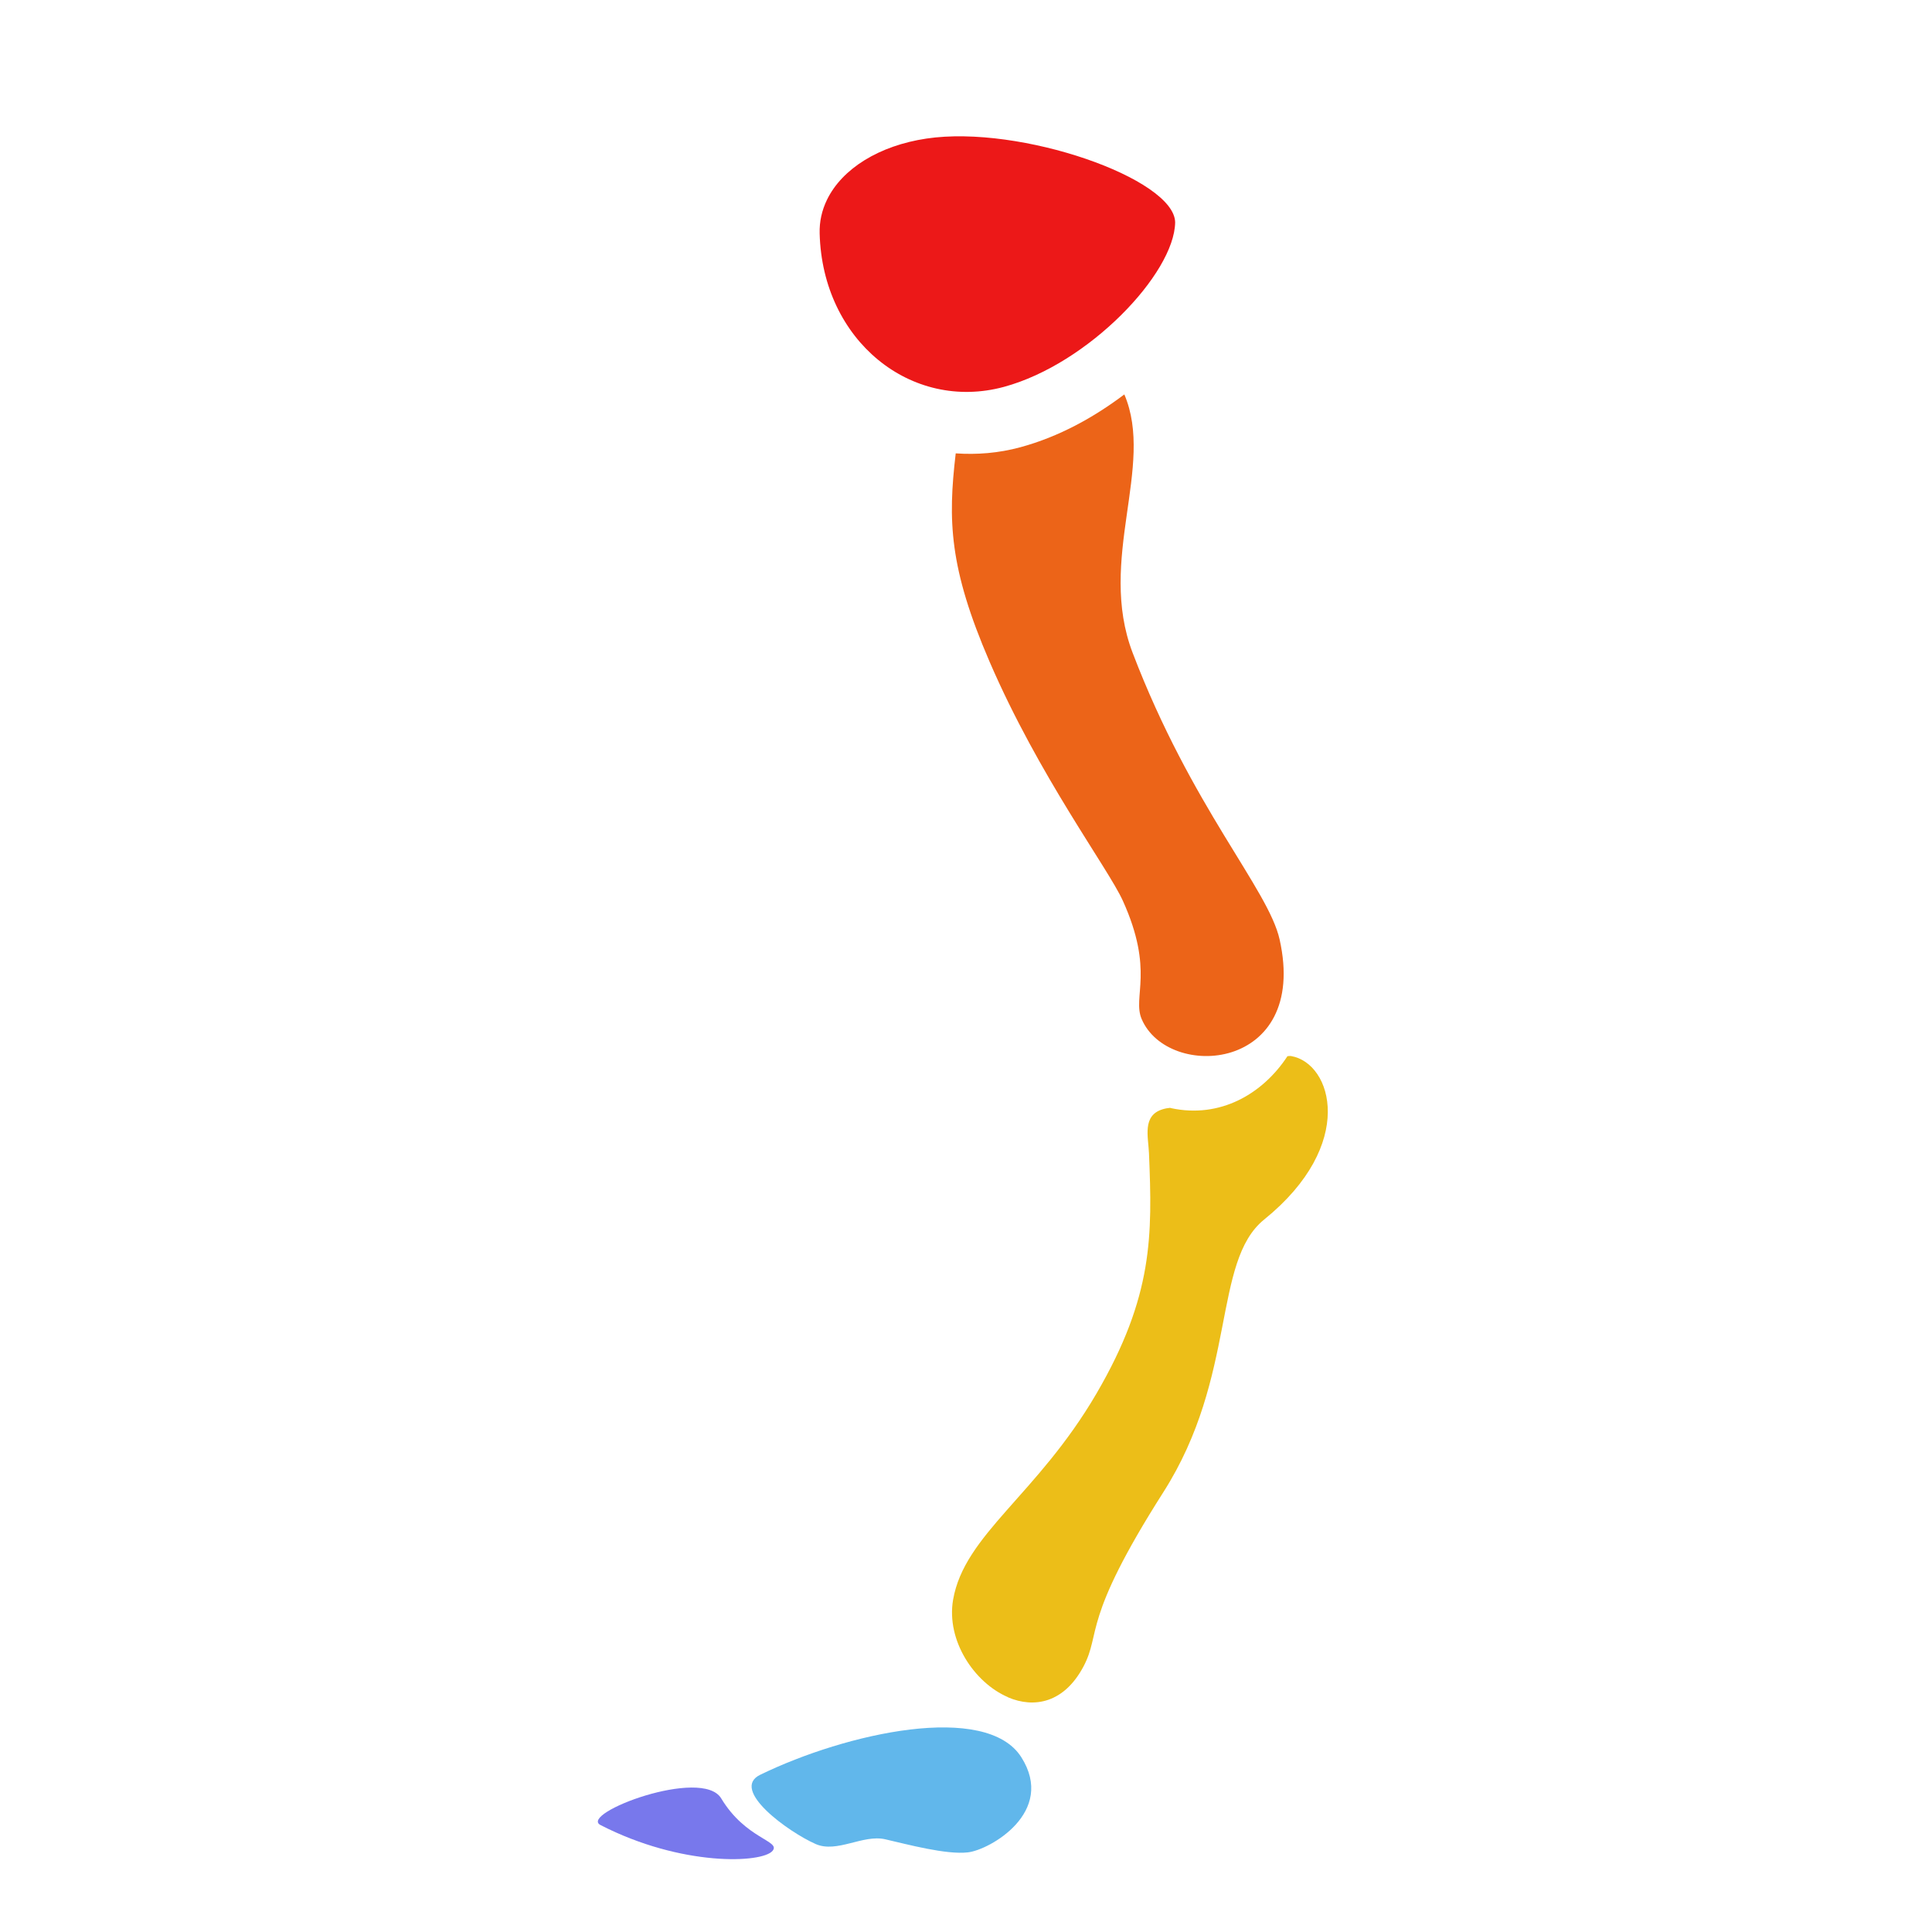
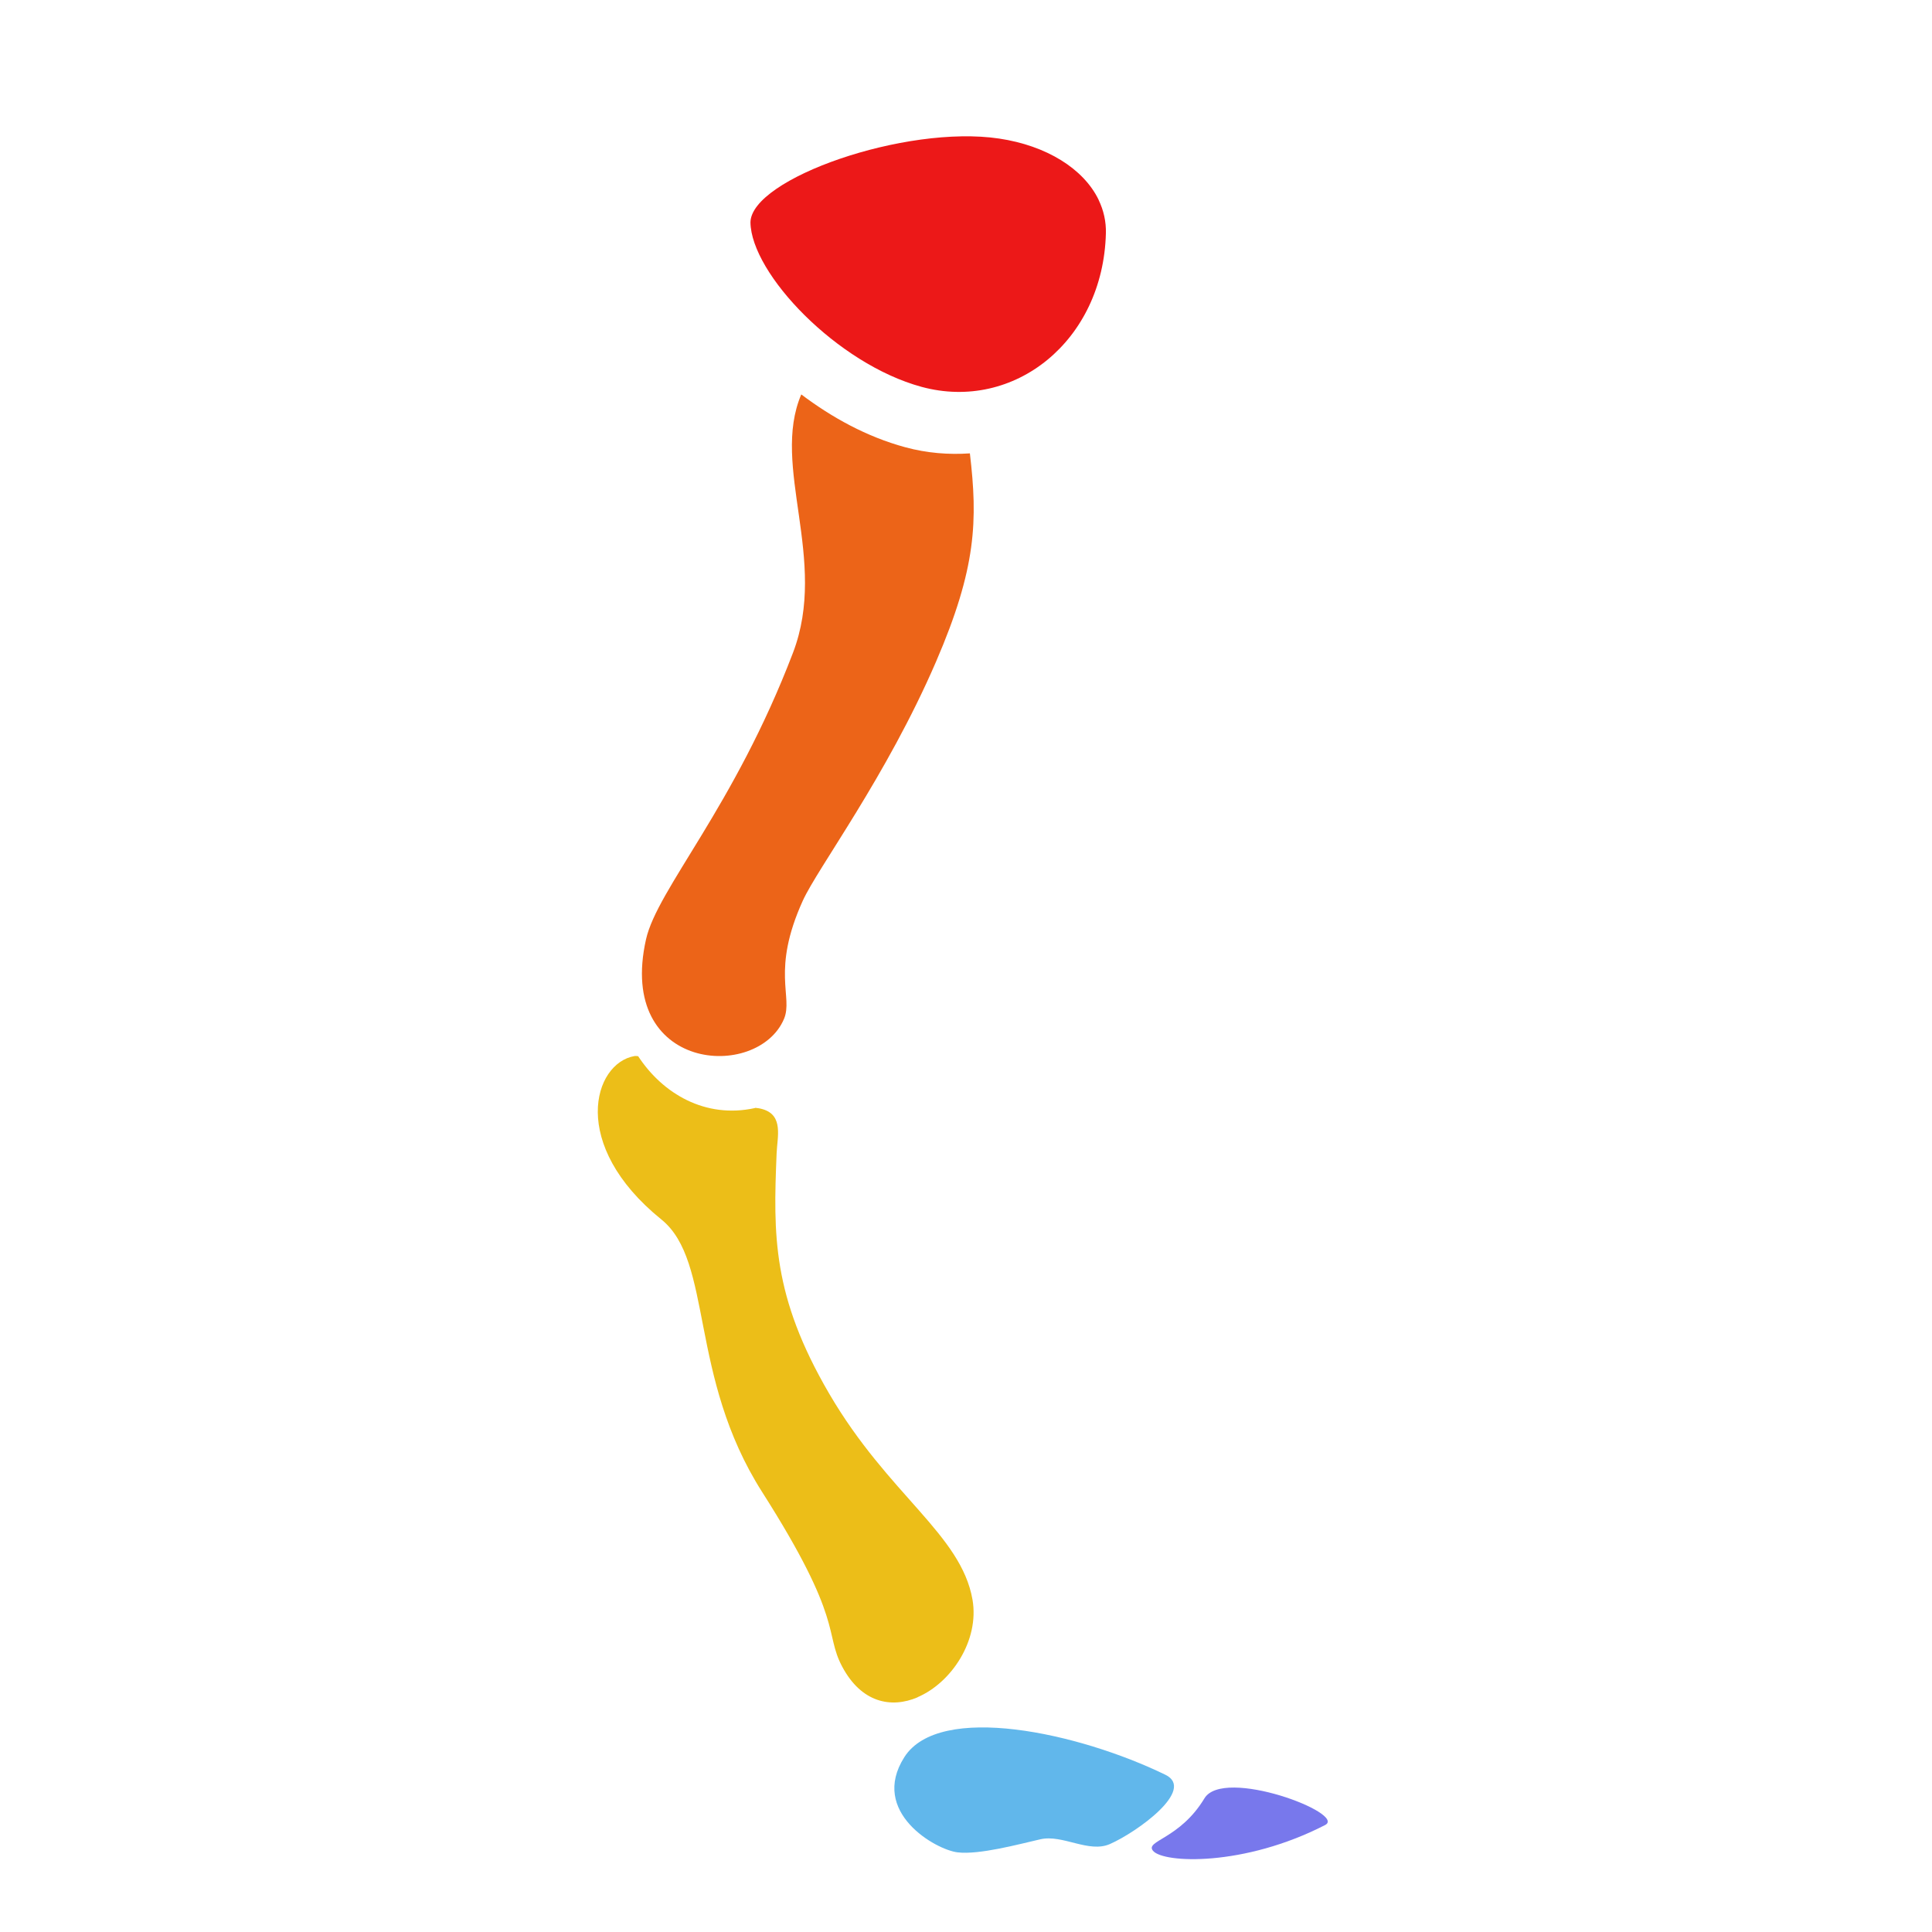
<svg xmlns="http://www.w3.org/2000/svg" id="Calque_1" data-name="Calque 1" viewBox="0 0 32 32" version="1.1">
  <defs id="defs4">
    <style id="style2">.cls-1{fill:#e3e3e3;}</style>
    <style id="style857">.cls-1{fill:#e3e3e3;}</style>
    <style id="style990">.cls-1{fill:#e3e3e3;}</style>
    <style id="style1091">.cls-1{fill:#e3e3e3;}</style>
    <style id="style1399">.cls-1{fill:#e3e3e3;}</style>
    <style id="style1399-4">.cls-1{fill:#e3e3e3;}</style>
    <style id="style1399-8">.cls-1{fill:#e3e3e3;}</style>
    <style id="style1399-4-5">.cls-1{fill:#e3e3e3;}</style>
    <style id="style1399-0">.cls-1{fill:#e3e3e3;}</style>
    <style id="style854">.cls-1{fill:#e3e3e3;}</style>
    <style id="style1399-84">.cls-1{fill:#e3e3e3;}</style>
    <style id="style1399-4-8">.cls-1{fill:#e3e3e3;}</style>
    <style id="style1399-8-10">.cls-1{fill:#e3e3e3;}</style>
    <style id="style1399-4-5-3">.cls-1{fill:#e3e3e3;}</style>
    <style id="style1399-0-0">.cls-1{fill:#e3e3e3;}</style>
    <style id="style1399-5">.cls-1{fill:#e3e3e3;}</style>
    <style id="style1399-4-6">.cls-1{fill:#e3e3e3;}</style>
    <style id="style1399-8-1">.cls-1{fill:#e3e3e3;}</style>
    <style id="style1399-4-5-1">.cls-1{fill:#e3e3e3;}</style>
    <style id="style1399-0-5">.cls-1{fill:#e3e3e3;}</style>
    <style id="style1257">.cls-1{fill:#e3e3e3;}</style>
  </defs>
  <g id="g1118" transform="matrix(1.140451,0,0,1.140451,-2.353781,-2.177735)">
-     <path style="fill:#ec6418;fill-opacity:1;stroke:none;stroke-width:0.415px;stroke-linecap:butt;stroke-linejoin:miter;stroke-opacity:1" d="m 15.944,8.495 c -0.114,0.972 -0.098,1.658 0.492,3.025 0.721,1.67 1.72,2.997 1.935,3.471 0.462,1.019 0.137,1.396 0.273,1.717 0.383,0.903 2.435,0.769 2.004,-1.155 -0.164,-0.732 -1.278,-1.918 -2.135,-4.164 -0.517,-1.355 0.327,-2.705 -0.12,-3.751 -0.444,0.334 -0.947,0.614 -1.51,0.767 -0.317,0.086 -0.632,0.11 -0.939,0.089 z" id="path4191" />
-     <path style="fill:#ecbe18;fill-opacity:1;stroke:none;stroke-width:0.415px;stroke-linecap:butt;stroke-linejoin:miter;stroke-opacity:1" d="m 16.703,26.56 c 0.382,0.163 0.815,0.082 1.096,-0.446 0.264,-0.497 -0.035,-0.656 1.162,-2.535 1.075,-1.687 0.707,-3.347 1.463,-3.958 1.346,-1.088 0.988,-2.271 0.391,-2.374 -0.018,-0.003 -0.036,0.001 -0.053,0.002 -0.359,0.548 -0.978,0.909 -1.692,0.754 -0.005,-10e-4 -0.007,-0.003 -0.012,-0.004 -0.034,0.003 -0.07,0.009 -0.109,0.021 -0.299,0.091 -0.208,0.401 -0.198,0.639 0.049,1.19 0.064,2.073 -0.763,3.49 -0.86,1.473 -1.917,2.044 -2.082,2.994 -0.102,0.592 0.307,1.206 0.799,1.416 z" id="path4189" />
-     <path style="fill:#ec1818;fill-opacity:1;stroke:none;stroke-width:0.415px;stroke-linecap:butt;stroke-linejoin:miter;stroke-opacity:1" d="m 14.074,4.812 c -0.073,0.151 -0.111,0.315 -0.106,0.488 0.04,1.559 1.332,2.593 2.677,2.228 1.229,-0.334 2.475,-1.645 2.486,-2.389 -0.009,-0.635 -2.25,-1.421 -3.612,-1.217 -0.686,0.102 -1.226,0.437 -1.445,0.89 z" id="path4187" />
-     <path style="fill:#61b7eb;fill-opacity:1;stroke:none;stroke-width:0.47px;stroke-linecap:butt;stroke-linejoin:miter;stroke-opacity:1" d="m 13.105,27.685 c 1.256,-0.611 3.282,-1.055 3.791,-0.256 0.509,0.799 -0.459,1.347 -0.774,1.383 -0.315,0.037 -0.879,-0.116 -1.202,-0.19 -0.323,-0.074 -0.701,0.205 -1.01,0.069 -0.393,-0.173 -1.251,-0.79 -0.805,-1.006 z" id="path1312" />
-     <path style="fill:#7878ec;fill-opacity:1;stroke:none;stroke-width:0.482px;stroke-linecap:butt;stroke-linejoin:miter;stroke-opacity:1" d="m 12.538,28.028 c 0.358,0.594 0.869,0.614 0.746,0.762 -0.151,0.18 -1.319,0.232 -2.499,-0.375 -0.321,-0.165 1.475,-0.848 1.753,-0.387 z" id="path9658" />
+     <path style="fill:#ec6418;fill-opacity:1;stroke:none;stroke-width:0.415px;stroke-linecap:butt;stroke-linejoin:miter;stroke-opacity:1" d="m 16.15,8.495 c 0.114,0.972 0.098,1.658 -0.492,3.025 -0.721,1.67 -1.72,2.997 -1.935,3.471 -0.462,1.019 -0.137,1.396 -0.273,1.717 -0.383,0.903 -2.435,0.769 -2.004,-1.155 0.164,-0.732 1.278,-1.918 2.135,-4.164 0.517,-1.355 -0.327,-2.705 0.12,-3.751 0.444,0.334 0.947,0.614 1.51,0.767 0.317,0.086 0.632,0.11 0.939,0.089 z" id="path4191" />
+     <path style="fill:#ecbe18;fill-opacity:1;stroke:none;stroke-width:0.415px;stroke-linecap:butt;stroke-linejoin:miter;stroke-opacity:1" d="m 15.391,26.56 c -0.382,0.163 -0.815,0.082 -1.096,-0.446 -0.264,-0.497 0.035,-0.656 -1.162,-2.535 -1.075,-1.687 -0.707,-3.347 -1.463,-3.958 -1.346,-1.088 -0.988,-2.271 -0.391,-2.374 0.018,-0.003 0.036,0.001 0.053,0.002 0.359,0.548 0.978,0.909 1.692,0.754 0.005,-10e-4 0.007,-0.003 0.012,-0.004 0.034,0.003 0.07,0.009 0.109,0.021 0.299,0.091 0.208,0.401 0.198,0.639 -0.049,1.19 -0.064,2.073 0.763,3.49 0.86,1.473 1.917,2.044 2.082,2.994 0.102,0.592 -0.307,1.206 -0.799,1.416 z" id="path4189" />
+     <path style="fill:#ec1818;fill-opacity:1;stroke:none;stroke-width:0.415px;stroke-linecap:butt;stroke-linejoin:miter;stroke-opacity:1" d="m 18.019,4.812 c 0.073,0.151 0.111,0.315 0.106,0.488 -0.04,1.559 -1.332,2.593 -2.677,2.228 C 14.22,7.194 12.974,5.883 12.963,5.139 c 0.009,-0.635 2.25,-1.421 3.612,-1.217 0.686,0.102 1.226,0.437 1.445,0.89 z" id="path4187" />
+     <path style="fill:#61b7eb;fill-opacity:1;stroke:none;stroke-width:0.47px;stroke-linecap:butt;stroke-linejoin:miter;stroke-opacity:1" d="m 18.989,27.685 c -1.256,-0.611 -3.282,-1.055 -3.791,-0.256 -0.509,0.799 0.459,1.347 0.774,1.383 0.315,0.037 0.879,-0.116 1.202,-0.19 0.323,-0.074 0.701,0.205 1.01,0.069 0.393,-0.173 1.251,-0.79 0.805,-1.006 z" id="path1312" />
+     <path style="fill:#7878ec;fill-opacity:1;stroke:none;stroke-width:0.482px;stroke-linecap:butt;stroke-linejoin:miter;stroke-opacity:1" d="m 19.556,28.028 c -0.358,0.594 -0.869,0.614 -0.746,0.762 0.151,0.18 1.319,0.232 2.499,-0.375 0.321,-0.165 -1.475,-0.848 -1.753,-0.387 z" id="path9658" />
  </g>
</svg>
